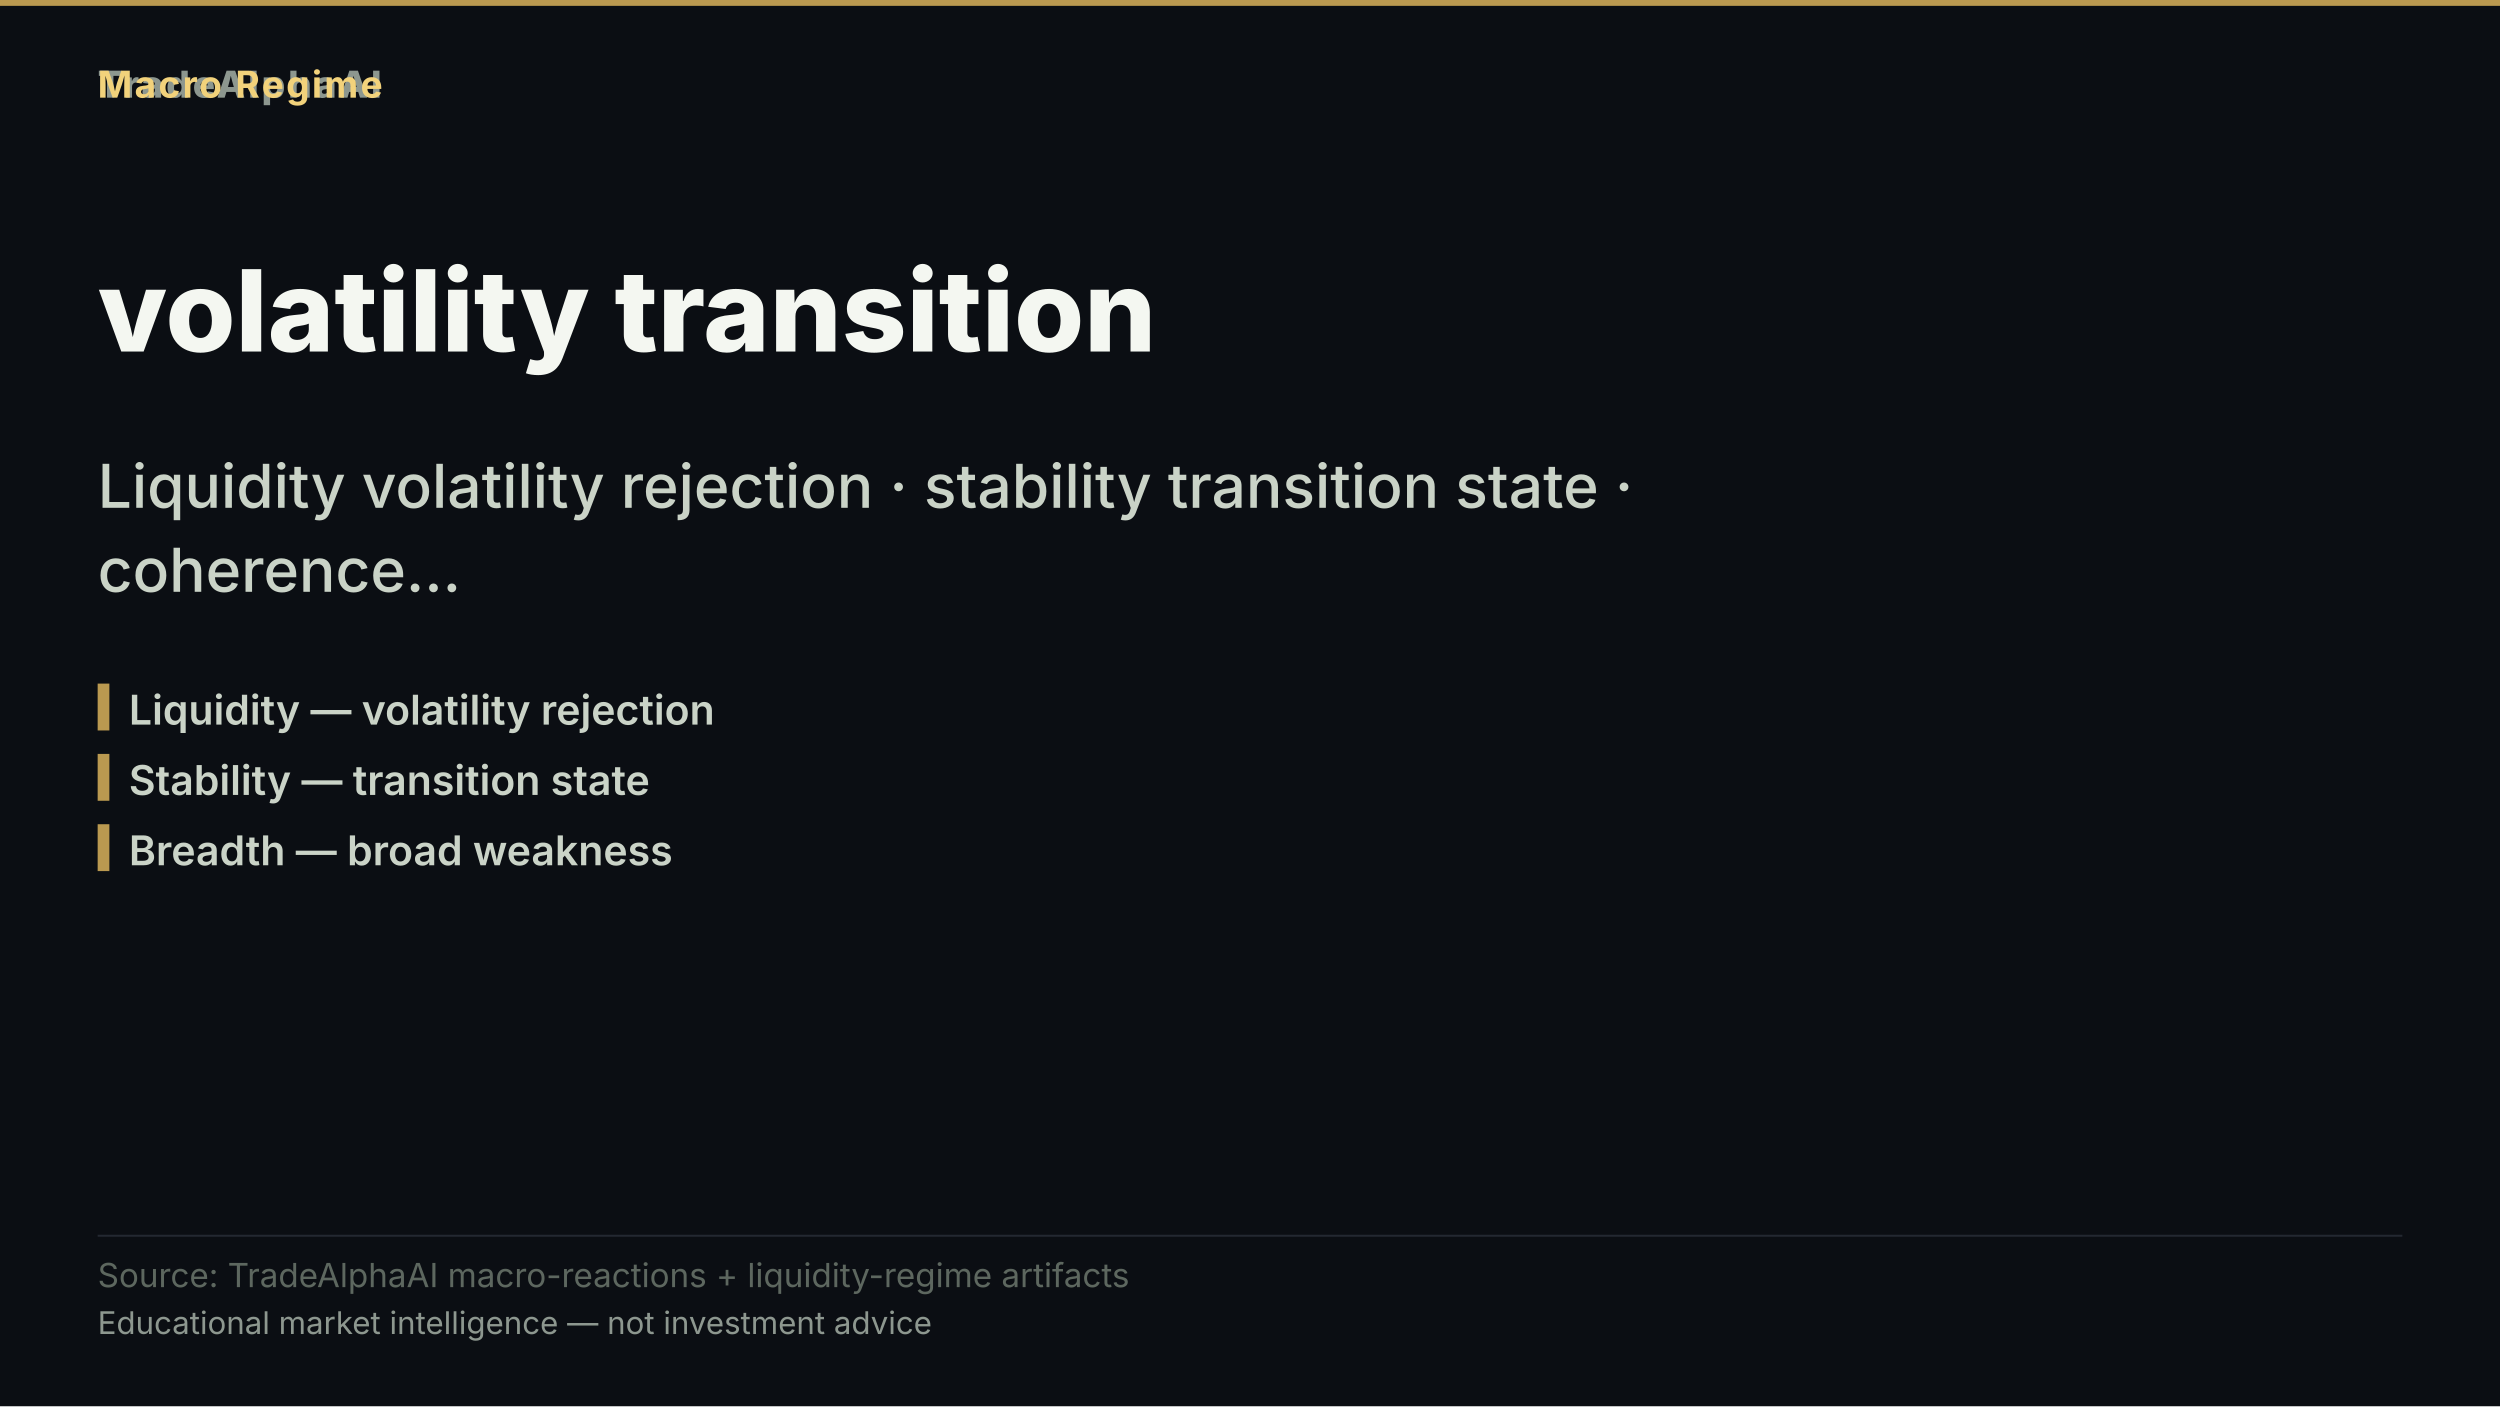
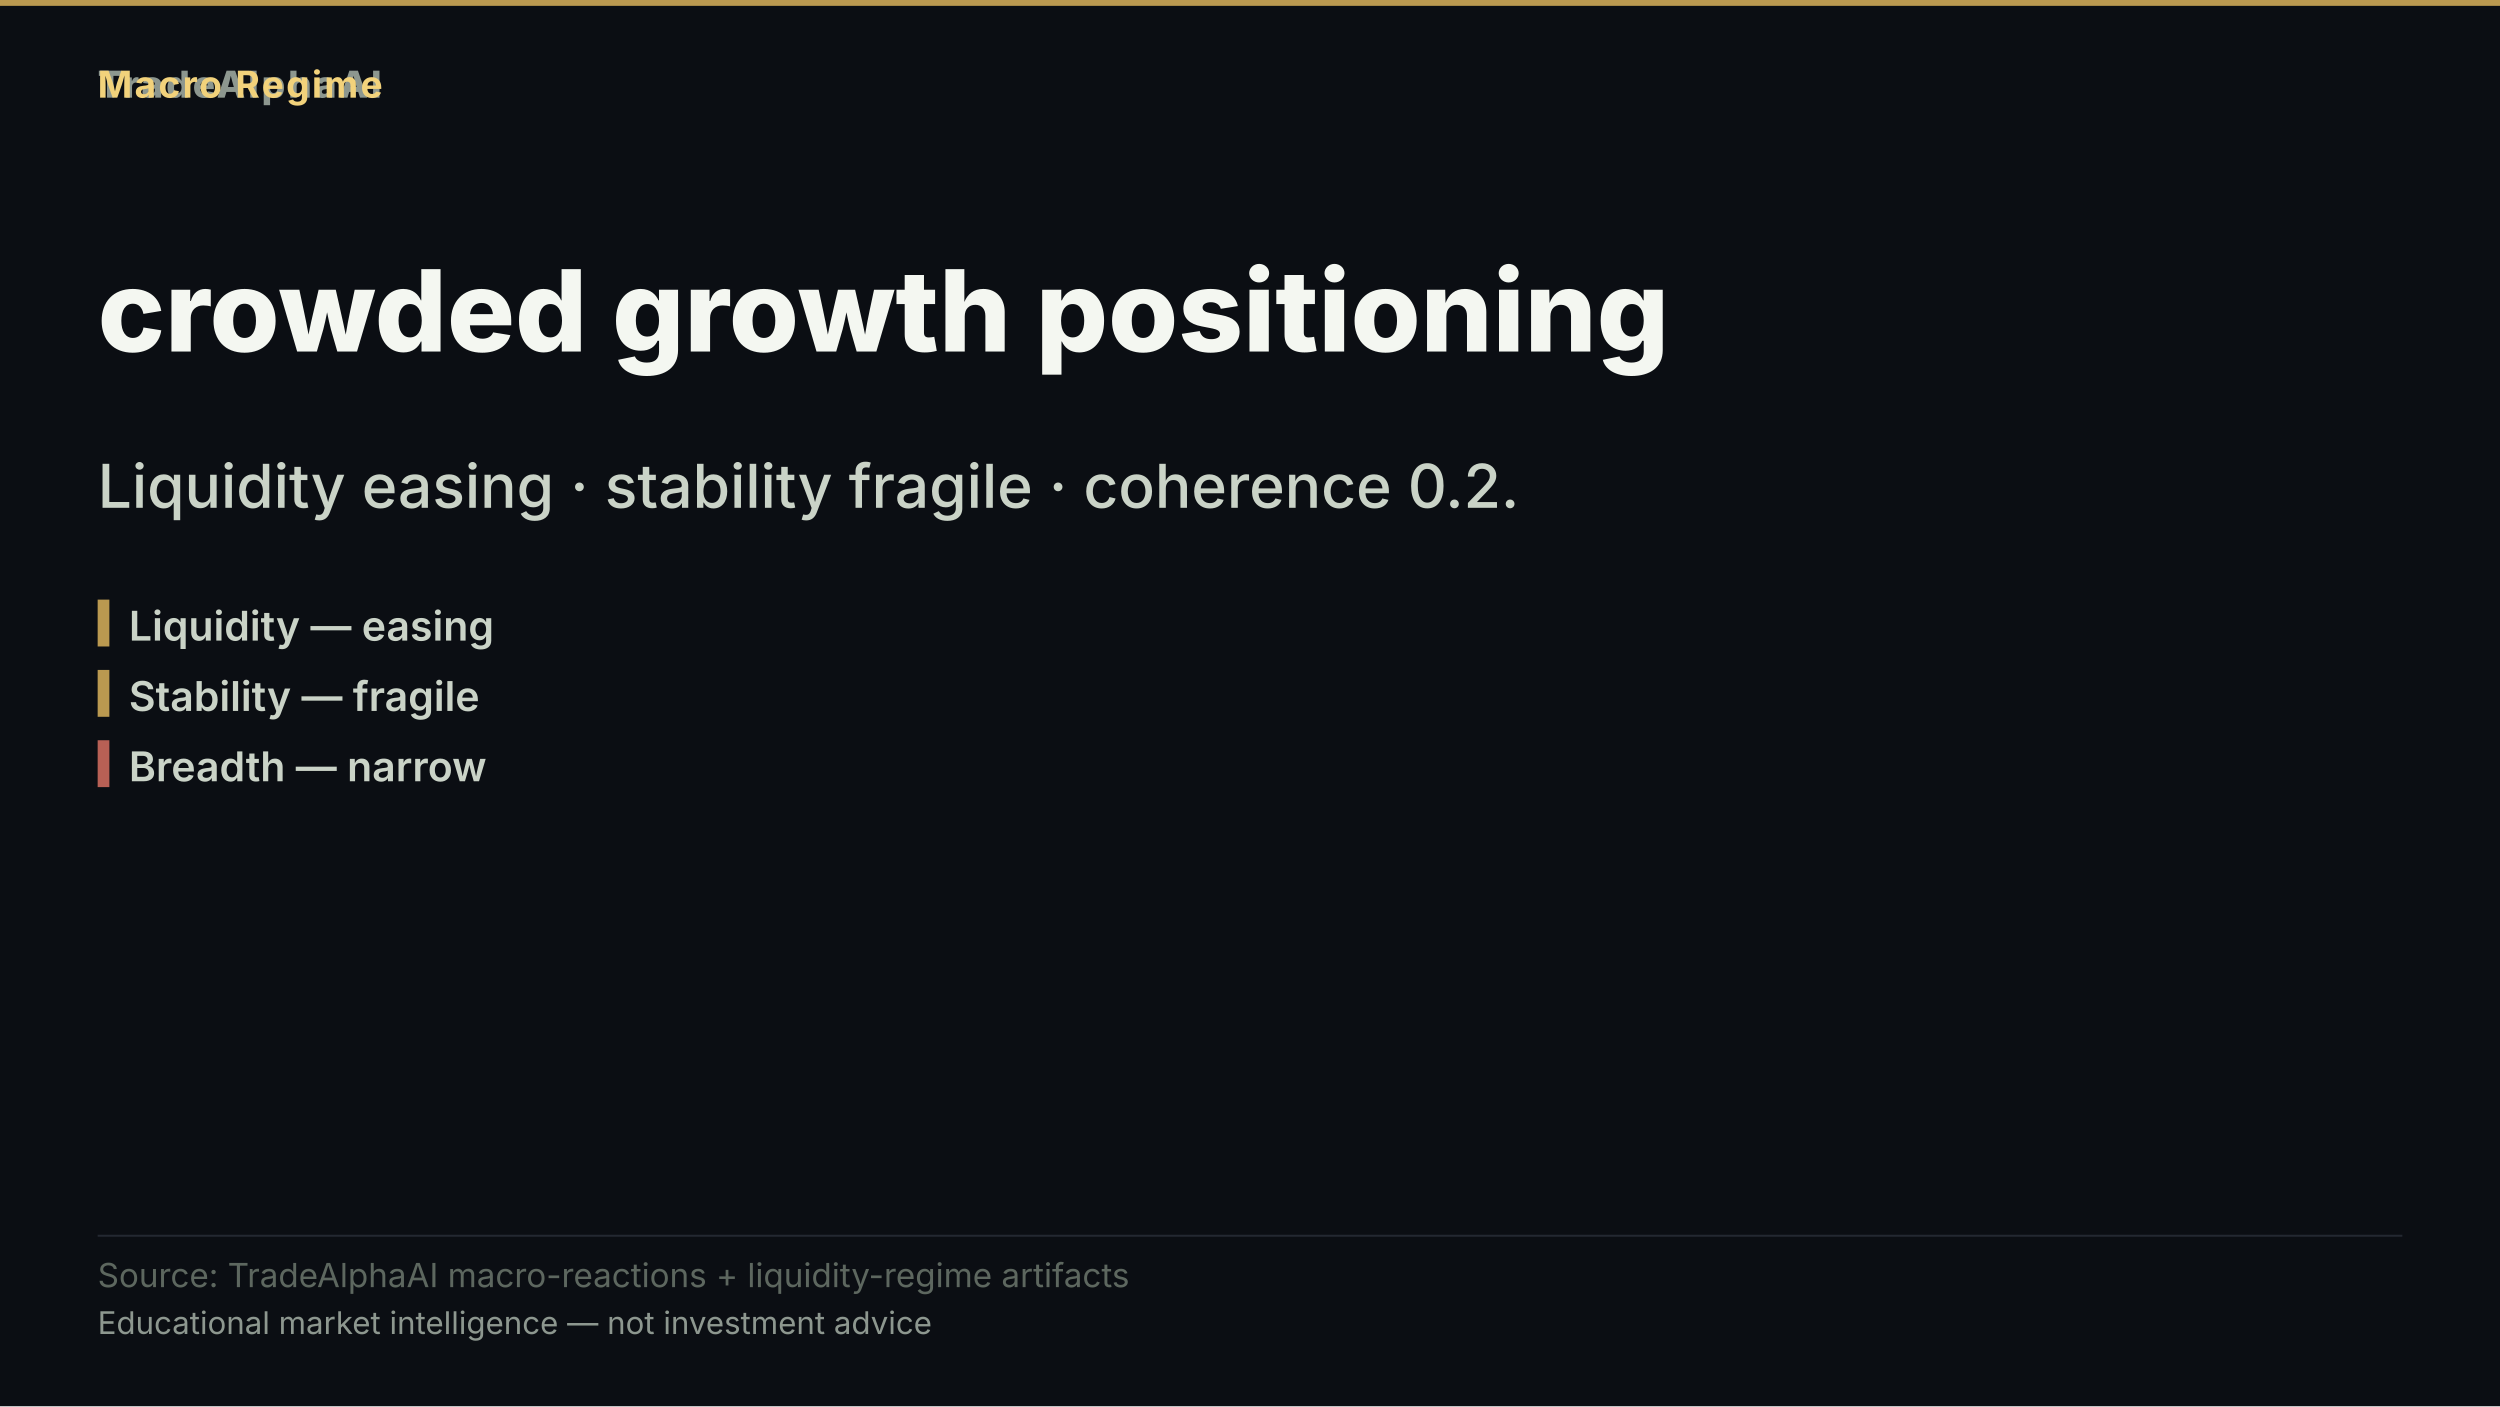
- <svg xmlns="http://www.w3.org/2000/svg" width="1280" height="720" viewBox="0 0 1280 720" role="img" aria-label="volatility transition">
+ <svg xmlns="http://www.w3.org/2000/svg" width="1280" height="720" viewBox="0 0 1280 720" role="img" aria-label="crowded growth positioning">
  <rect width="1280" height="720" fill="#0b0e13" />
  <rect x="0" y="0" width="1280" height="3" fill="#d8b15a" opacity="0.85" />
  <text x="50" y="50" font-family="'Inter','Segoe UI','Helvetica Neue',Arial,sans-serif" font-size="19" font-weight="800" letter-spacing="1.5" fill="#8d978f" text-anchor="start">TradeAlphaAI</text>
  <text x="50" y="50" font-family="'Inter','Segoe UI','Helvetica Neue',Arial,sans-serif" font-size="19" font-weight="700" letter-spacing="1.2" fill="#f2d27b" text-anchor="start">Macro Regime</text>
-   <text x="50" y="180" font-family="'Inter','Segoe UI','Helvetica Neue',Arial,sans-serif" font-size="58" font-weight="800" fill="#f4f7f1" text-anchor="start">volatility transition</text>
-   <text x="50" y="260" font-family="'Inter','Segoe UI','Helvetica Neue',Arial,sans-serif" font-size="31" font-weight="500" fill="#cad3c7" text-anchor="start">Liquidity volatility rejection · stability transition state ·</text>
-   <text x="50" y="303" font-family="'Inter','Segoe UI','Helvetica Neue',Arial,sans-serif" font-size="31" font-weight="500" fill="#cad3c7" text-anchor="start">coherence…</text>
-   <rect x="50" y="350" width="6" height="24" fill="#d8b15a" opacity="0.85" />
-   <text x="66" y="371" font-family="'Inter','Segoe UI','Helvetica Neue',Arial,sans-serif" font-size="21" font-weight="600" fill="#cad3c7" text-anchor="start">Liquidity — volatility rejection</text>
-   <rect x="50" y="386" width="6" height="24" fill="#d8b15a" opacity="0.85" />
-   <text x="66" y="407" font-family="'Inter','Segoe UI','Helvetica Neue',Arial,sans-serif" font-size="21" font-weight="600" fill="#cad3c7" text-anchor="start">Stability — transition state</text>
-   <rect x="50" y="422" width="6" height="24" fill="#d8b15a" opacity="0.85" />
-   <text x="66" y="443" font-family="'Inter','Segoe UI','Helvetica Neue',Arial,sans-serif" font-size="21" font-weight="600" fill="#cad3c7" text-anchor="start">Breadth — broad weakness</text>
+   <text x="50" y="180" font-family="'Inter','Segoe UI','Helvetica Neue',Arial,sans-serif" font-size="58" font-weight="800" fill="#f4f7f1" text-anchor="start">crowded growth positioning</text>
+   <text x="50" y="260" font-family="'Inter','Segoe UI','Helvetica Neue',Arial,sans-serif" font-size="31" font-weight="500" fill="#cad3c7" text-anchor="start">Liquidity easing · stability fragile · coherence 0.2.</text>
+   <rect x="50" y="307" width="6" height="24" fill="#d8b15a" opacity="0.85" />
+   <text x="66" y="328" font-family="'Inter','Segoe UI','Helvetica Neue',Arial,sans-serif" font-size="21" font-weight="600" fill="#cad3c7" text-anchor="start">Liquidity — easing</text>
+   <rect x="50" y="343" width="6" height="24" fill="#d8b15a" opacity="0.85" />
+   <text x="66" y="364" font-family="'Inter','Segoe UI','Helvetica Neue',Arial,sans-serif" font-size="21" font-weight="600" fill="#cad3c7" text-anchor="start">Stability — fragile</text>
+   <rect x="50" y="379" width="6" height="24" fill="#d66e60" opacity="0.85" />
+   <text x="66" y="400" font-family="'Inter','Segoe UI','Helvetica Neue',Arial,sans-serif" font-size="21" font-weight="600" fill="#cad3c7" text-anchor="start">Breadth — narrow</text>
  <rect x="50" y="632.2" width="1180" height="1" fill="rgba(148,163,184,0.18)" />
  <text x="50" y="659" font-family="'Inter','Segoe UI','Helvetica Neue',Arial,sans-serif" font-size="17" fill="#5d675f" text-anchor="start">Source: TradeAlphaAI macro-reactions + liquidity-regime artifacts</text>
  <text x="50" y="683" font-family="'Inter','Segoe UI','Helvetica Neue',Arial,sans-serif" font-size="16" fill="#8d978f" text-anchor="start">Educational market intelligence — not investment advice</text>
</svg>
